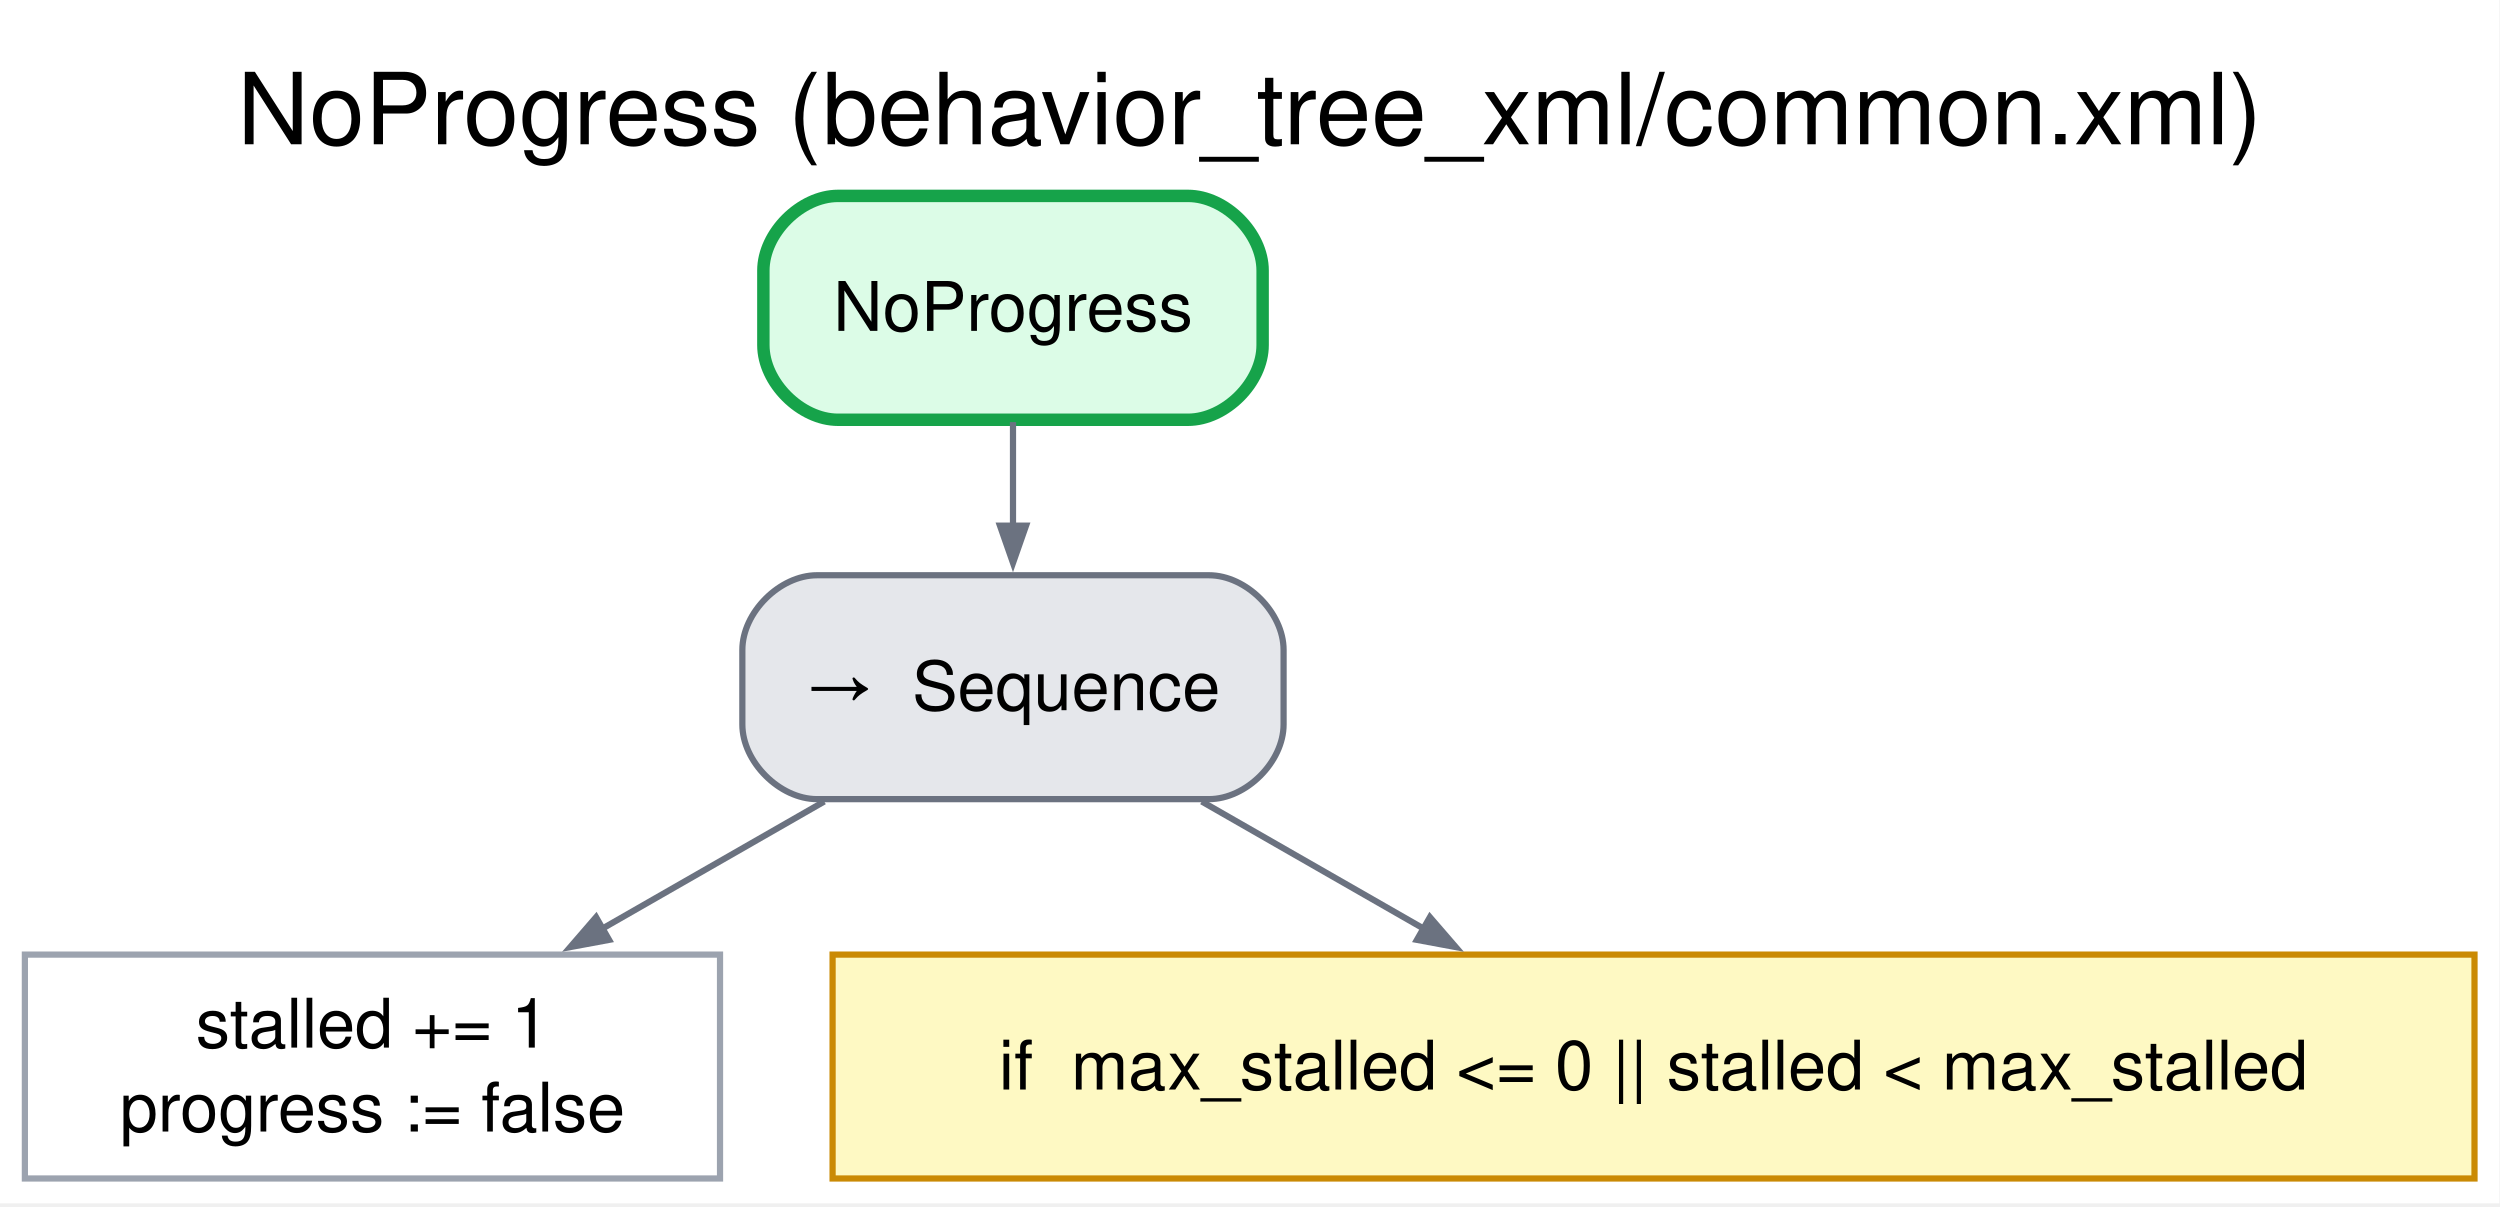
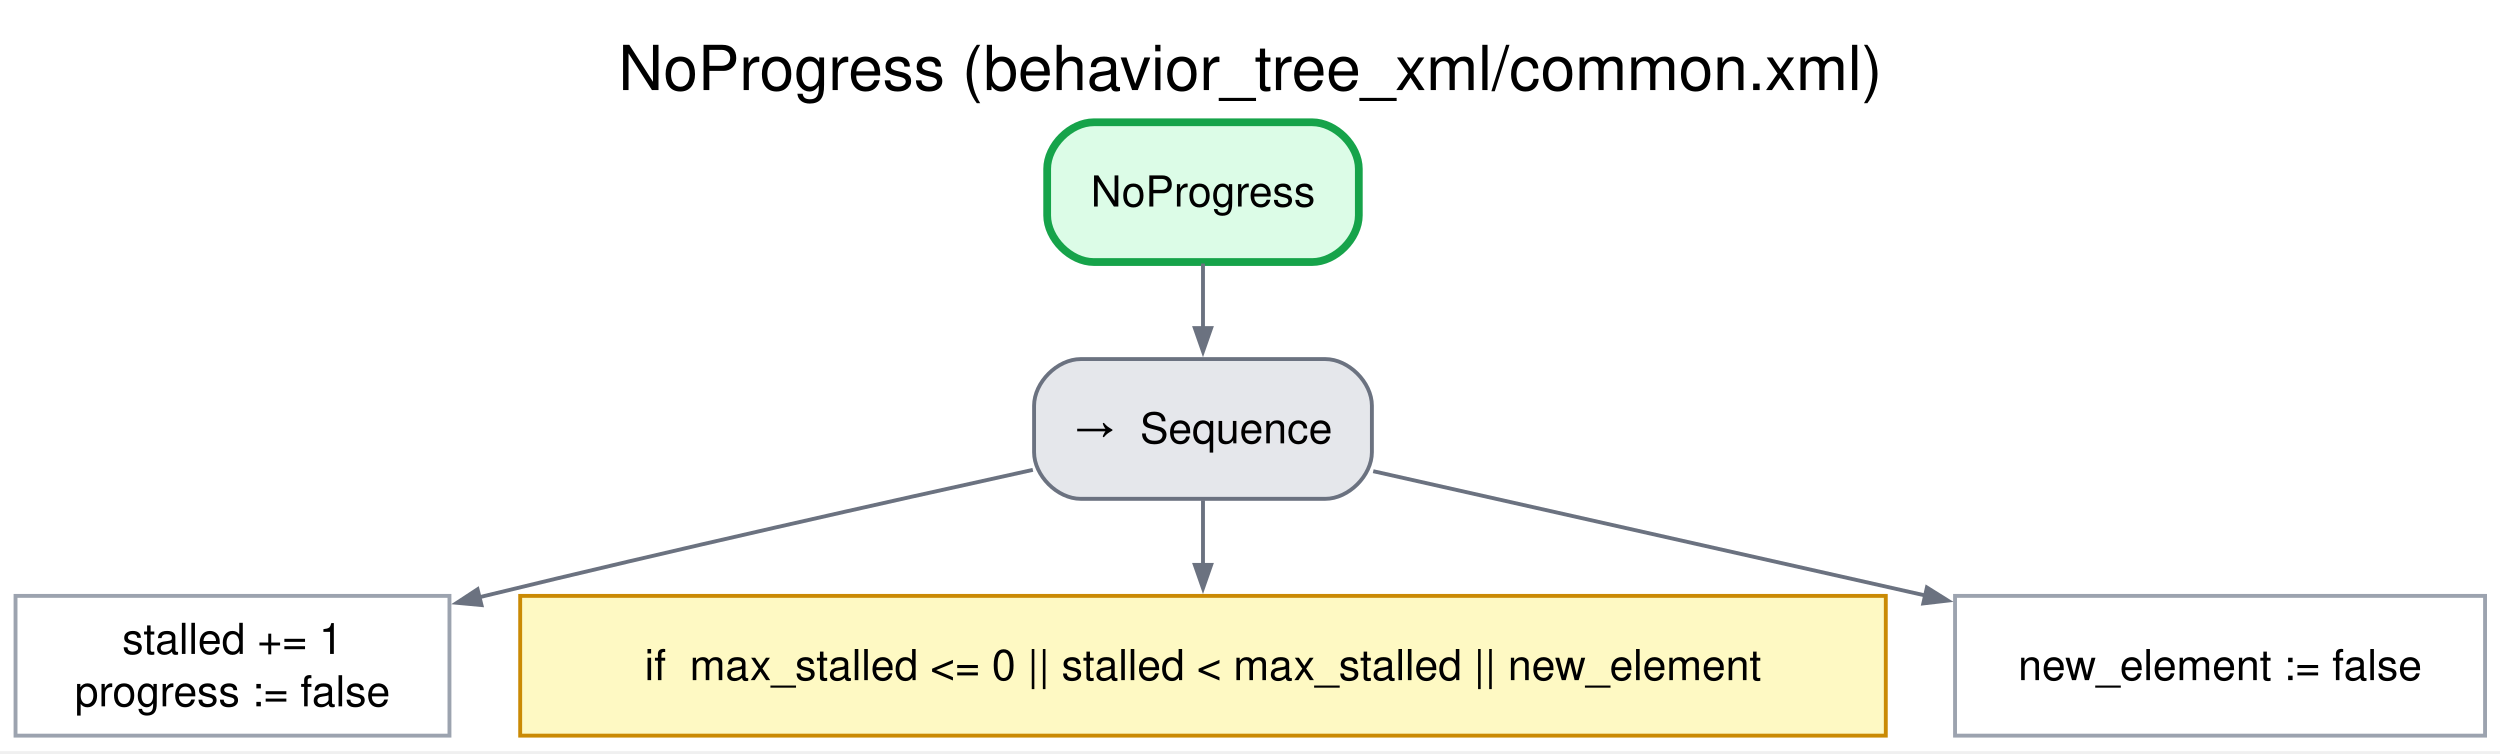
- <svg xmlns="http://www.w3.org/2000/svg" width="402pt" height="194pt" viewBox="0.00 0.00 402.00 194.00">
+ <svg xmlns="http://www.w3.org/2000/svg" width="644pt" height="194pt" viewBox="0.00 0.00 644.00 194.00">
  <g id="graph0" class="graph" transform="scale(1 1) rotate(0) translate(4 189.5)">
-     <polygon fill="white" stroke="none" points="-4,4 -4,-189.5 397.9,-189.5 397.9,4 -4,4" />
-     <text xml:space="preserve" text-anchor="middle" x="196.95" y="-166.3" font-family="Helvetica,sans-Serif" font-size="16.00">NoProgress (behavior_tree_xml/common.xml)</text>
+     <polygon fill="white" stroke="none" points="-4,4 -4,-189.5 640.15,-189.5 640.15,4 -4,4" />
+     <text xml:space="preserve" text-anchor="middle" x="318.08" y="-166.3" font-family="Helvetica,sans-Serif" font-size="16.00">NoProgress (behavior_tree_xml/common.xml)</text>
    <g id="node1" class="node">
-       <path fill="#dcfce7" stroke="#16a34a" stroke-width="2" d="M187.03,-158C187.03,-158 130.75,-158 130.75,-158 124.75,-158 118.75,-152 118.75,-146 118.75,-146 118.75,-134 118.75,-134 118.75,-128 124.75,-122 130.75,-122 130.75,-122 187.03,-122 187.03,-122 193.03,-122 199.03,-128 199.03,-134 199.03,-134 199.03,-146 199.03,-146 199.03,-152 193.03,-158 187.03,-158" />
-       <text xml:space="preserve" text-anchor="middle" x="158.89" y="-136.3" font-family="Helvetica,sans-Serif" font-size="11.00">NoProgress</text>
+       <path fill="#dcfce7" stroke="#16a34a" stroke-width="2" d="M334.03,-158C334.03,-158 277.75,-158 277.75,-158 271.75,-158 265.75,-152 265.75,-146 265.75,-146 265.75,-134 265.75,-134 265.75,-128 271.75,-122 277.75,-122 277.75,-122 334.03,-122 334.03,-122 340.03,-122 346.03,-128 346.03,-134 346.03,-134 346.03,-146 346.03,-146 346.03,-152 340.03,-158 334.03,-158" />
+       <text xml:space="preserve" text-anchor="middle" x="305.89" y="-136.3" font-family="Helvetica,sans-Serif" font-size="11.00">NoProgress</text>
    </g>
    <g id="node2" class="node">
-       <path fill="#e5e7eb" stroke="#6b7280" d="M190.4,-97C190.4,-97 127.37,-97 127.37,-97 121.37,-97 115.37,-91 115.37,-85 115.37,-85 115.37,-73 115.37,-73 115.37,-67 121.37,-61 127.37,-61 127.37,-61 190.4,-61 190.4,-61 196.4,-61 202.4,-67 202.4,-73 202.4,-73 202.4,-85 202.4,-85 202.4,-91 196.4,-97 190.4,-97" />
-       <text xml:space="preserve" text-anchor="middle" x="158.89" y="-75.3" font-family="Helvetica,sans-Serif" font-size="11.00">→  Sequence</text>
+       <path fill="#e5e7eb" stroke="#6b7280" d="M337.4,-97C337.4,-97 274.38,-97 274.38,-97 268.38,-97 262.38,-91 262.38,-85 262.38,-85 262.38,-73 262.38,-73 262.38,-67 268.38,-61 274.38,-61 274.38,-61 337.4,-61 337.4,-61 343.4,-61 349.4,-67 349.4,-73 349.4,-73 349.4,-85 349.4,-85 349.4,-91 343.4,-97 337.4,-97" />
+       <text xml:space="preserve" text-anchor="middle" x="305.89" y="-75.3" font-family="Helvetica,sans-Serif" font-size="11.00">→  Sequence</text>
    </g>
-     <g id="edge3" class="edge">
-       <path fill="none" stroke="#6b7280" d="M158.89,-121.62C158.89,-116.38 158.89,-110.53 158.89,-104.91" />
-       <polygon fill="#6b7280" stroke="#6b7280" points="160.99,-104.98 158.89,-98.98 156.79,-104.98 160.99,-104.98" />
+     <g id="edge4" class="edge">
+       <path fill="none" stroke="#6b7280" d="M305.89,-121.62C305.89,-116.38 305.89,-110.53 305.89,-104.91" />
+       <polygon fill="#6b7280" stroke="#6b7280" points="307.99,-104.98 305.89,-98.98 303.79,-104.98 307.99,-104.98" />
    </g>
    <g id="node3" class="node">
      <polygon fill="#ffffff" stroke="#9ca3af" points="111.78,-36 0,-36 0,0 111.78,0 111.78,-36" />
      <text xml:space="preserve" text-anchor="middle" x="55.89" y="-21.05" font-family="Helvetica,sans-Serif" font-size="11.00">stalled += 1</text>
      <text xml:space="preserve" text-anchor="middle" x="55.89" y="-7.55" font-family="Helvetica,sans-Serif" font-size="11.00">progress := false</text>
    </g>
    <g id="edge1" class="edge">
-       <path fill="none" stroke="#6b7280" d="M128.54,-60.62C117.33,-54.19 104.49,-46.84 92.76,-40.12" />
-       <polygon fill="#6b7280" stroke="#6b7280" points="93.94,-38.37 87.69,-37.21 91.85,-42.02 93.94,-38.37" />
+       <path fill="none" stroke="#6b7280" d="M262.06,-68.47C224.52,-60.21 169.04,-47.76 120.89,-36 120.36,-35.87 119.83,-35.74 119.29,-35.61" />
+       <polygon fill="#6b7280" stroke="#6b7280" points="120.03,-33.63 113.7,-34.22 119.02,-37.7 120.03,-33.63" />
    </g>
    <g id="node4" class="node">
-       <polygon fill="#fef9c3" stroke="#ca8a04" points="393.9,-36 129.88,-36 129.88,0 393.9,0 393.9,-36" />
-       <text xml:space="preserve" text-anchor="middle" x="261.89" y="-14.3" font-family="Helvetica,sans-Serif" font-size="11.00">if  max_stalled &lt;= 0 || stalled &lt; max_stalled</text>
+       <polygon fill="#fef9c3" stroke="#ca8a04" points="481.78,-36 130,-36 130,0 481.78,0 481.78,-36" />
+       <text xml:space="preserve" text-anchor="middle" x="305.89" y="-14.3" font-family="Helvetica,sans-Serif" font-size="11.00">if  max_stalled &lt;= 0 || stalled &lt; max_stalled || new_element</text>
    </g>
    <g id="edge2" class="edge">
-       <path fill="none" stroke="#6b7280" d="M189.24,-60.62C200.45,-54.19 213.29,-46.84 225.02,-40.12" />
-       <polygon fill="#6b7280" stroke="#6b7280" points="225.93,-42.02 230.09,-37.21 223.84,-38.37 225.93,-42.02" />
+       <path fill="none" stroke="#6b7280" d="M305.89,-60.62C305.89,-55.38 305.89,-49.53 305.89,-43.91" />
+       <polygon fill="#6b7280" stroke="#6b7280" points="307.99,-43.98 305.89,-37.98 303.79,-43.98 307.99,-43.98" />
+     </g>
+     <g id="node5" class="node">
+       <polygon fill="#ffffff" stroke="#9ca3af" points="636.15,-36 499.62,-36 499.62,0 636.15,0 636.15,-36" />
+       <text xml:space="preserve" text-anchor="middle" x="567.89" y="-14.3" font-family="Helvetica,sans-Serif" font-size="11.00">new_element := false</text>
+     </g>
+     <g id="edge3" class="edge">
+       <path fill="none" stroke="#6b7280" d="M349.74,-68.12C388.46,-59.41 445.76,-46.5 491.93,-36.11" />
+       <polygon fill="#6b7280" stroke="#6b7280" points="492.37,-38.16 497.76,-34.79 491.44,-34.06 492.37,-38.16" />
    </g>
  </g>
</svg>
